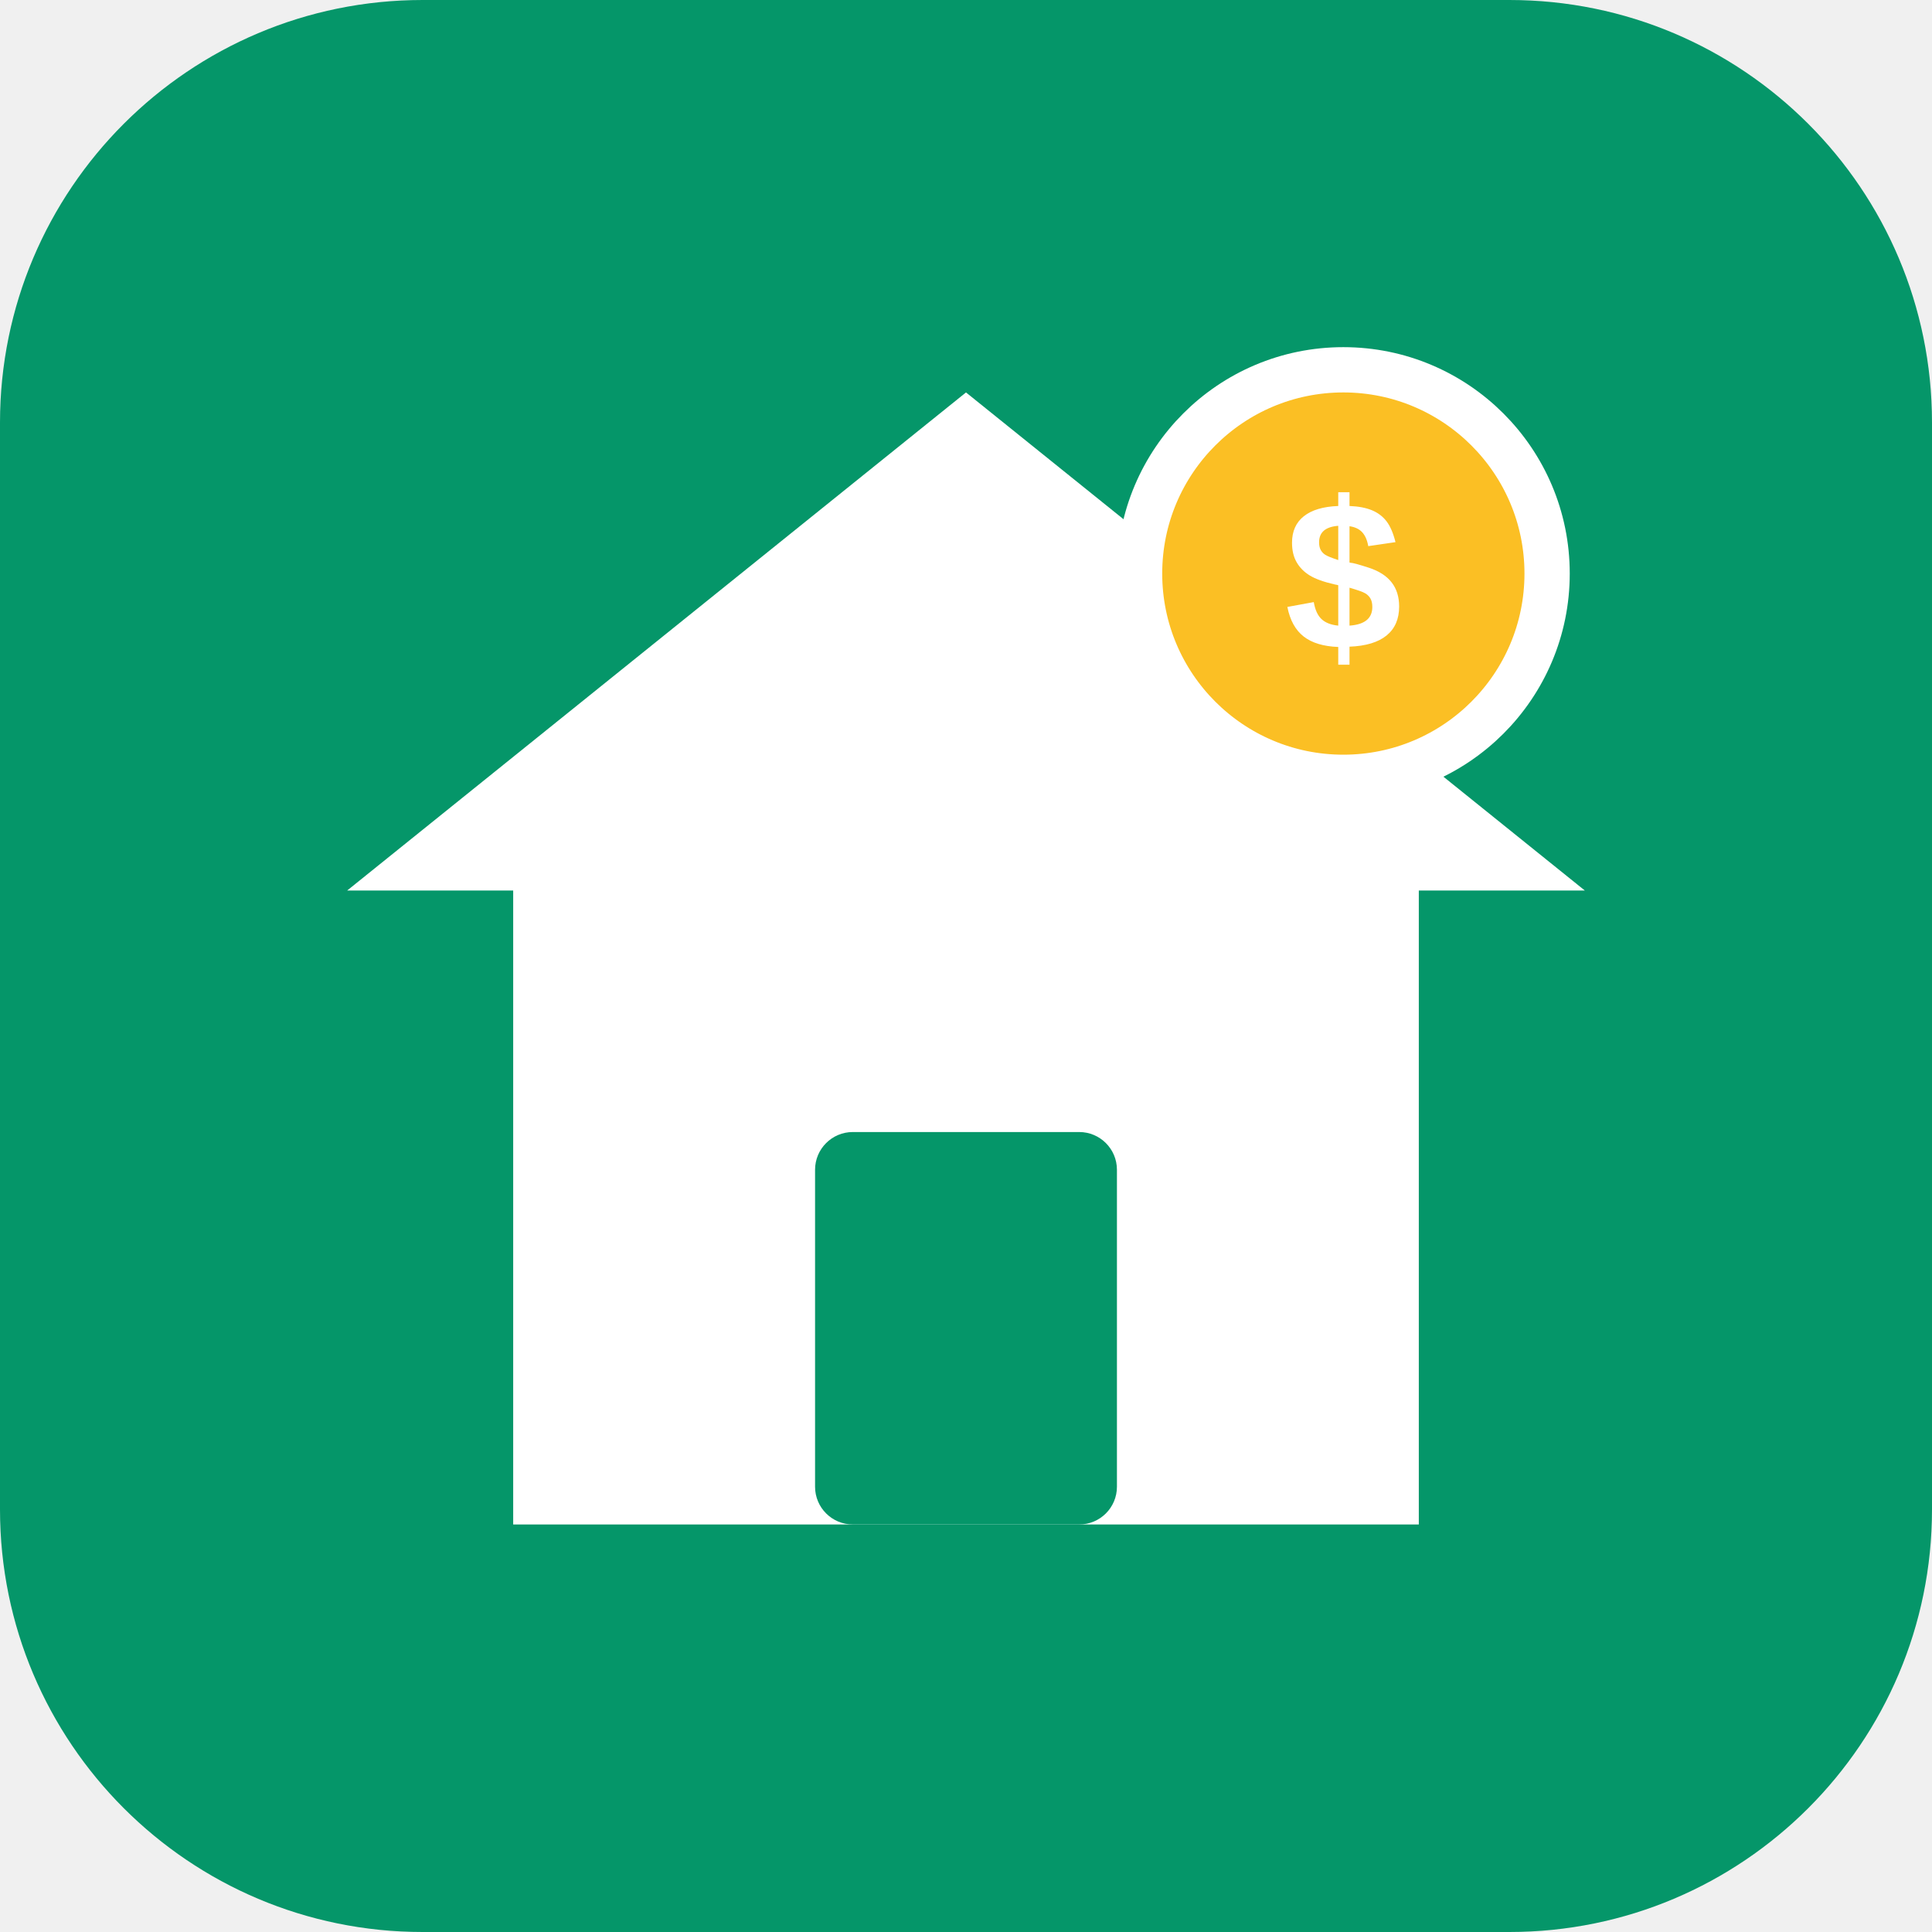
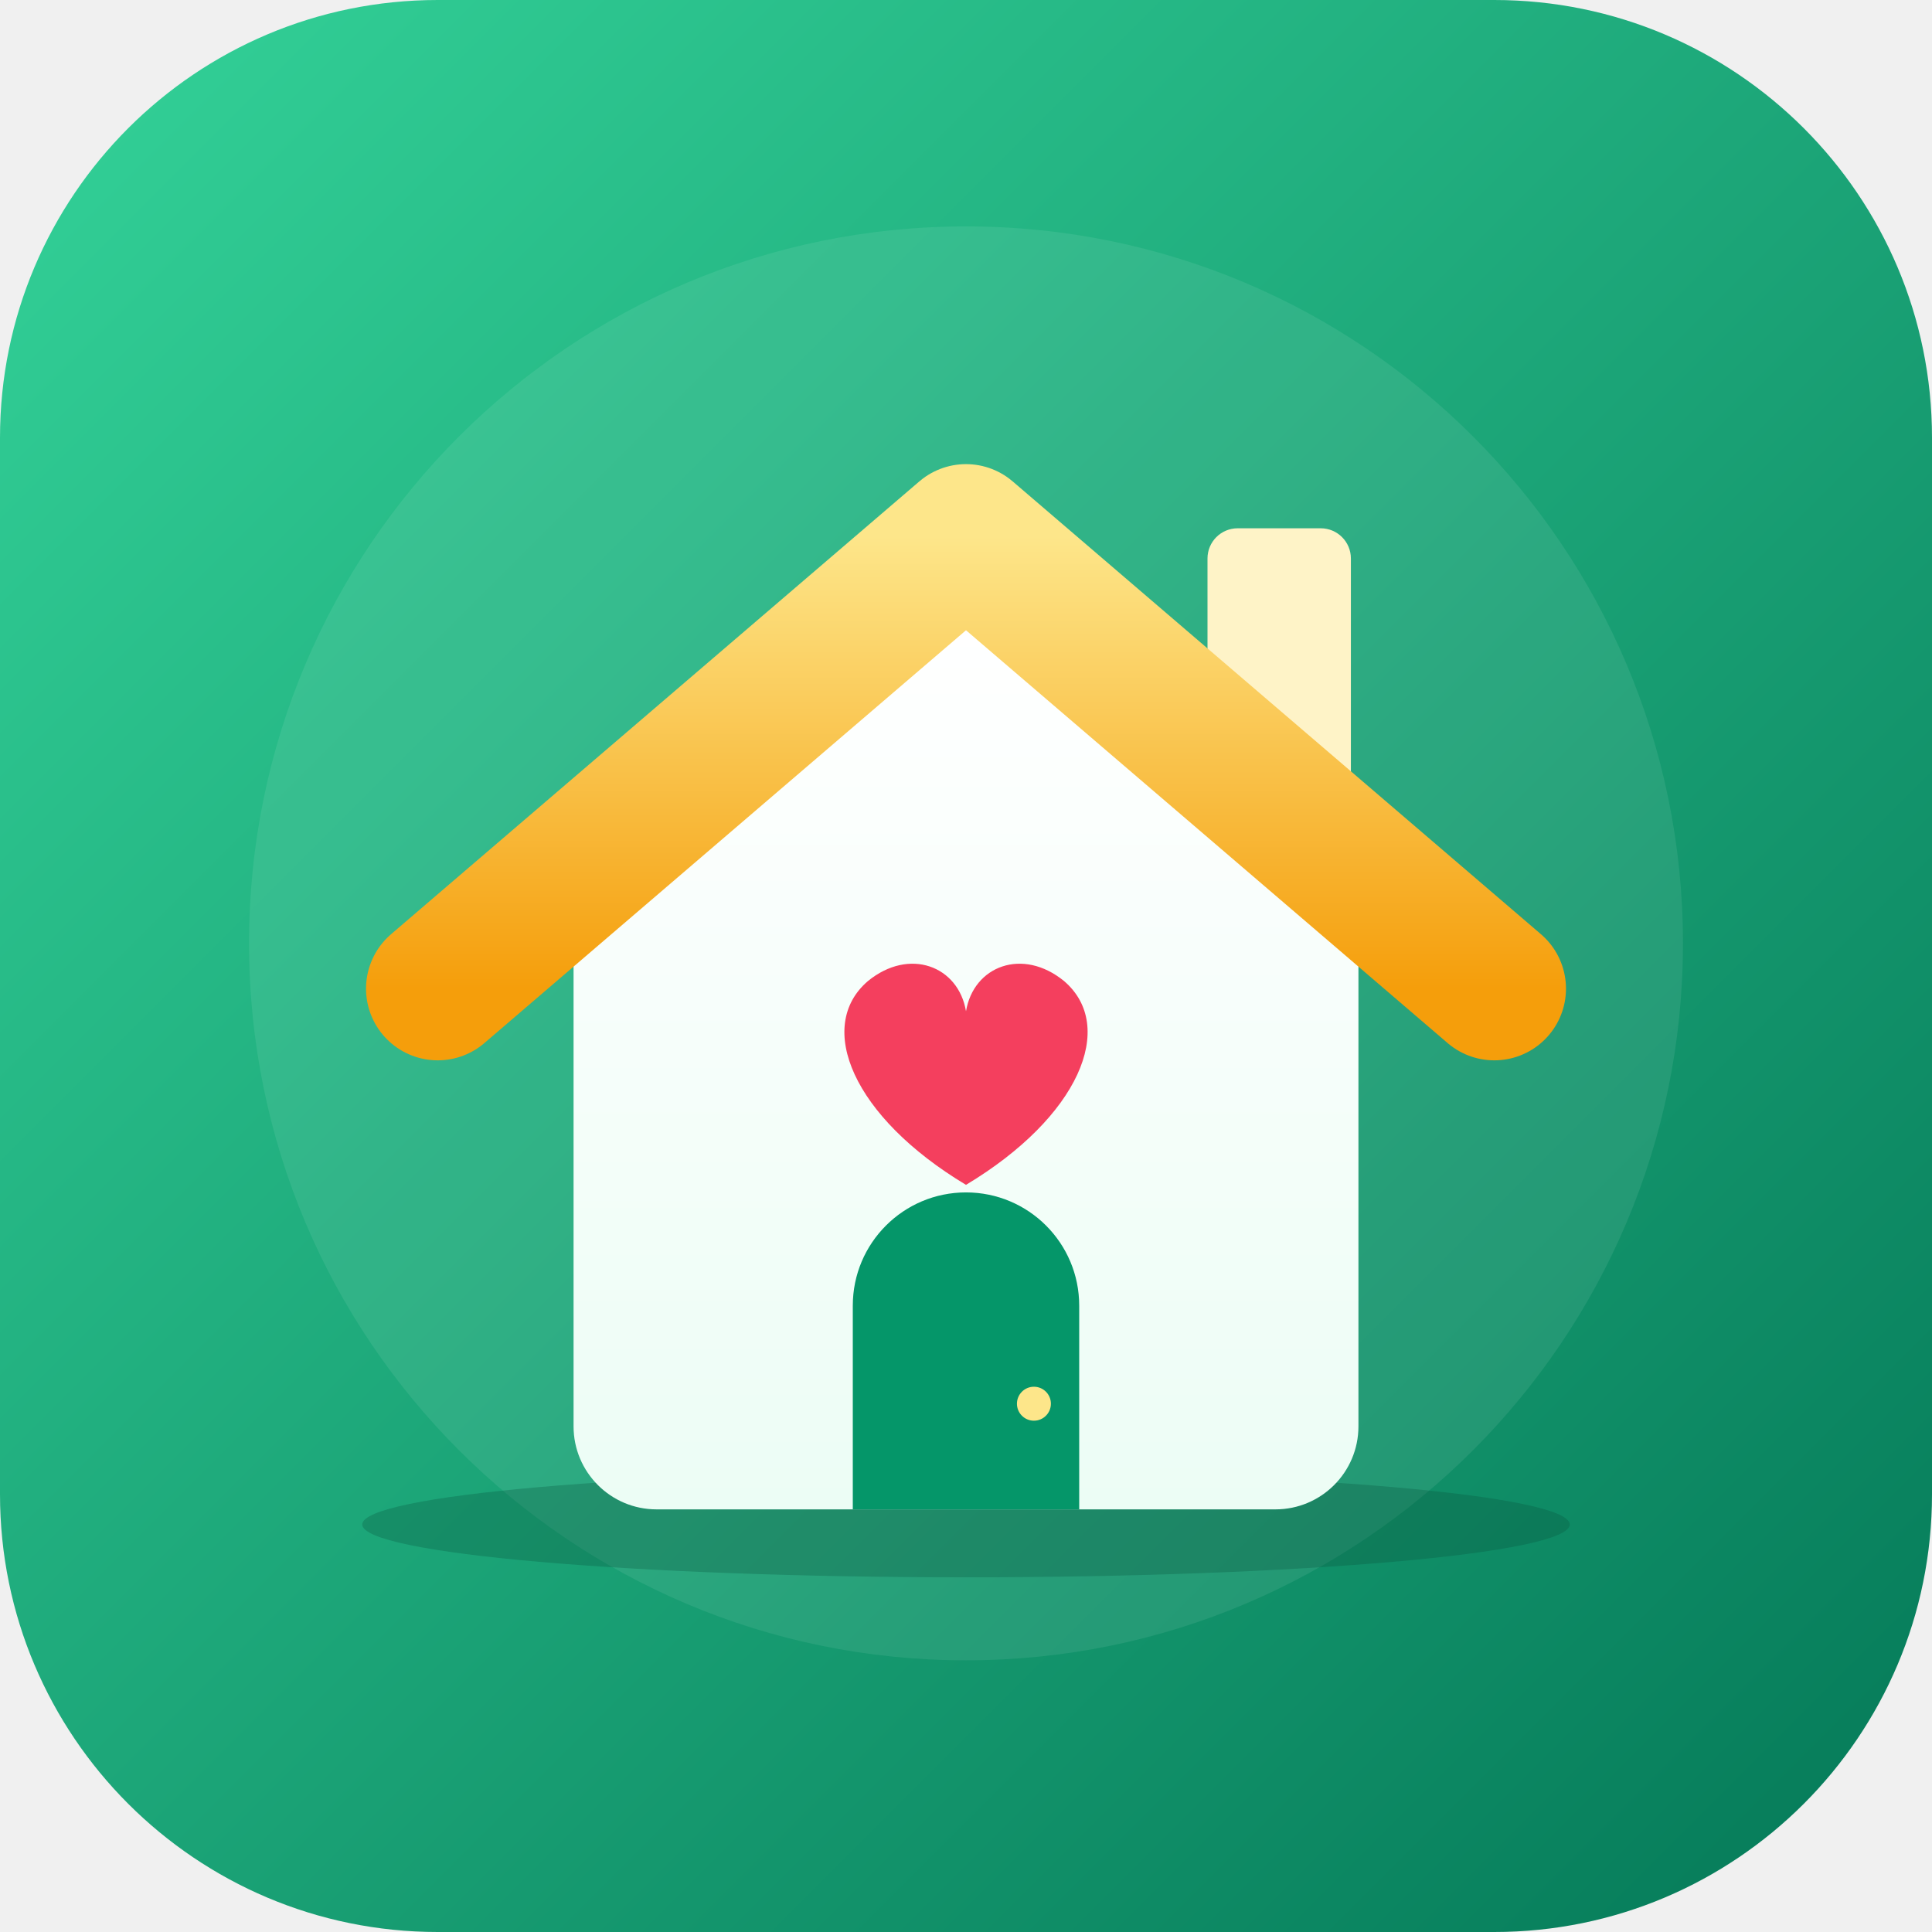
<svg xmlns="http://www.w3.org/2000/svg" viewBox="0 0 512 512">
-   <rect width="512" height="512" rx="112" fill="#059669" />
-   <path d="M256 104 92 236h44v168h240V236h44z" fill="#ffffff" />
-   <rect x="216" y="300" width="80" height="104" rx="10" fill="#059669" />
-   <circle cx="356" cy="152" r="54" fill="#fbbf24" stroke="#ffffff" stroke-width="12" />
-   <text x="356" y="172" text-anchor="middle" font-family="Arial, sans-serif" font-weight="700" font-size="56" fill="#ffffff">$</text>
+   <defs>
+     <linearGradient id="bg" x1="0" y1="0" x2="1" y2="1">
+       <stop offset="0" stop-color="#34d399" />
+       <stop offset="1" stop-color="#047857" />
+     </linearGradient>
+     <linearGradient id="roof" x1="0" y1="0" x2="0" y2="1">
+       <stop offset="0" stop-color="#fde68a" />
+       <stop offset="1" stop-color="#f59e0b" />
+     </linearGradient>
+     <linearGradient id="wall" x1="0" y1="0" x2="0" y2="1">
+       <stop offset="0" stop-color="#ffffff" />
+       <stop offset="1" stop-color="#ecfdf5" />
+     </linearGradient>
+   </defs>
+   <rect width="512" height="512" rx="116" fill="url(#bg)" />
+   <circle cx="256" cy="250" r="190" fill="#ffffff" opacity="0.08" />
+   <ellipse cx="256" cy="404" rx="160" ry="14" fill="#064e3b" opacity="0.28" />
+   <rect x="320" y="140" width="38" height="78" rx="8" fill="#fef3c7" />
+   <path d="M152 254 L256 166 L360 254 V378 a22 22 0 0 1 -22 22 H174 a22 22 0 0 1 -22 -22 Z" fill="url(#wall)" />
+   <path d="M116 262 L256 142 L396 262" fill="none" stroke="url(#roof)" stroke-width="38" stroke-linecap="round" stroke-linejoin="round" />
+   <path d="M226 400 V346 a30 30 0 0 1 60 0 V400 Z" fill="#059669" />
+   <circle cx="274" cy="372" r="4.5" fill="#fde68a" />
+   <path d="M256 314 C226 296 216 272 230 260 C241 251 254 256 256 268 C258 256 271 251 282 260 C296 272 286 296 256 314 Z" fill="#f43f5e" />
</svg>
